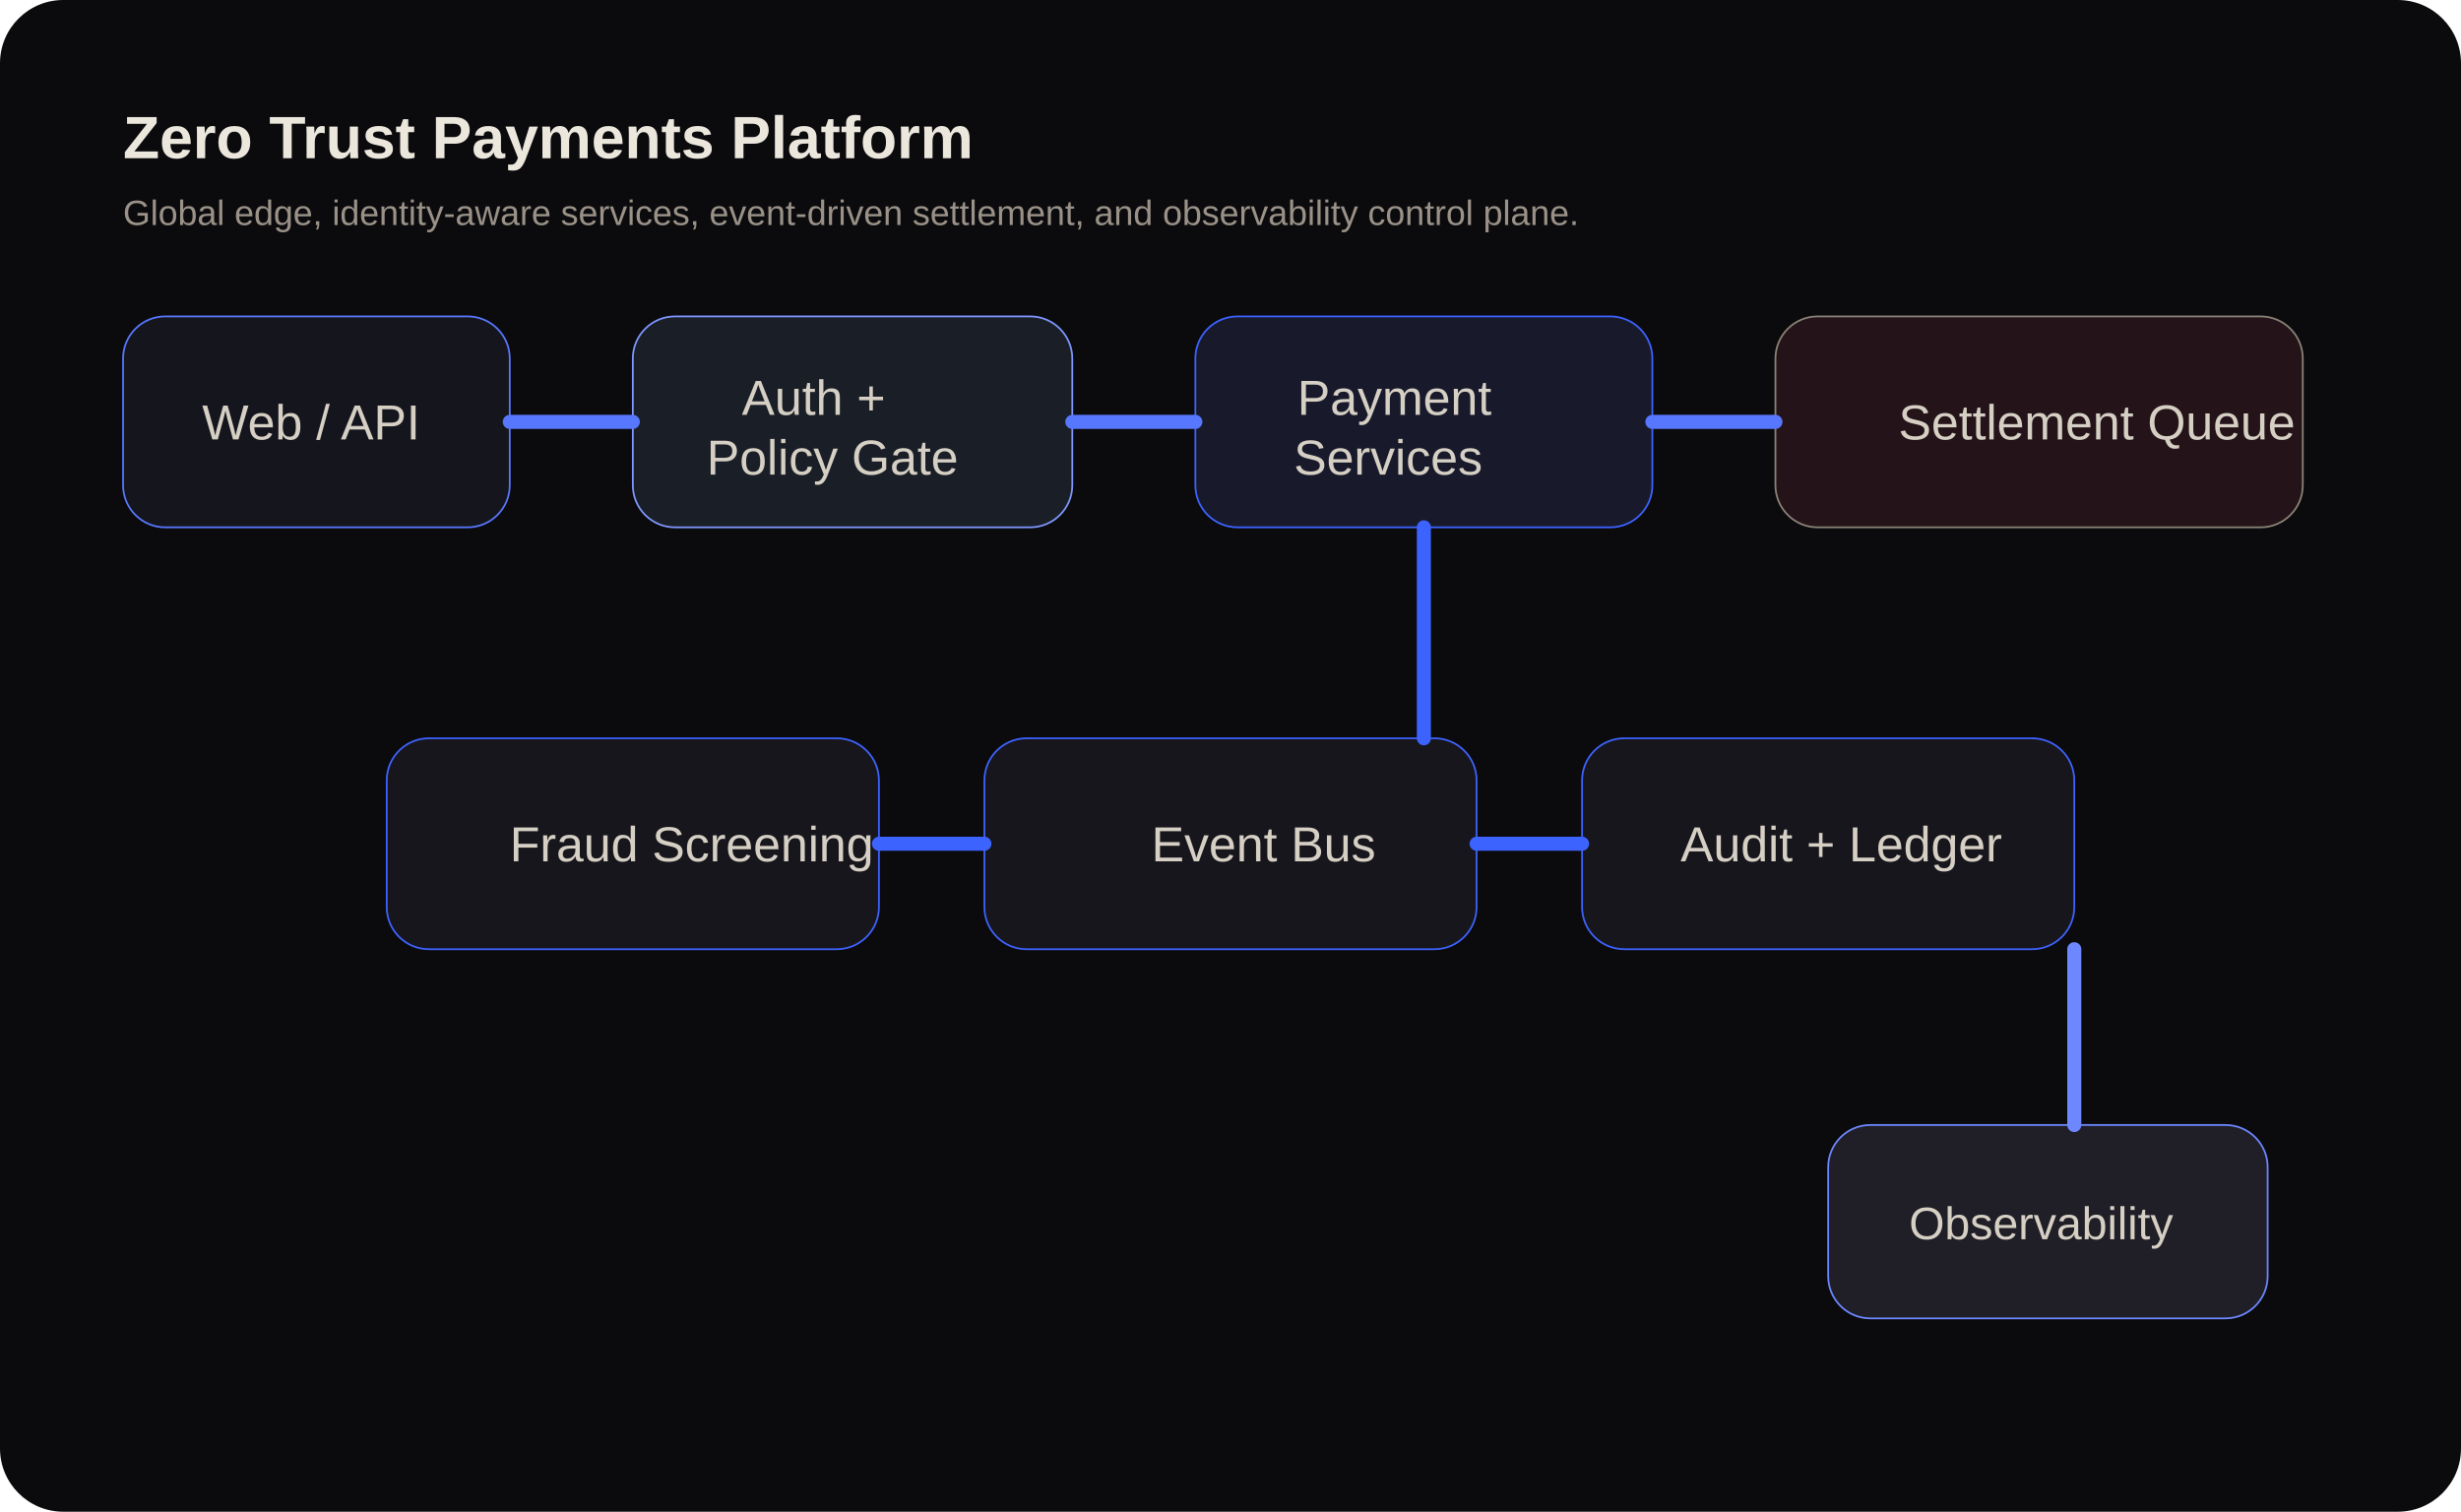
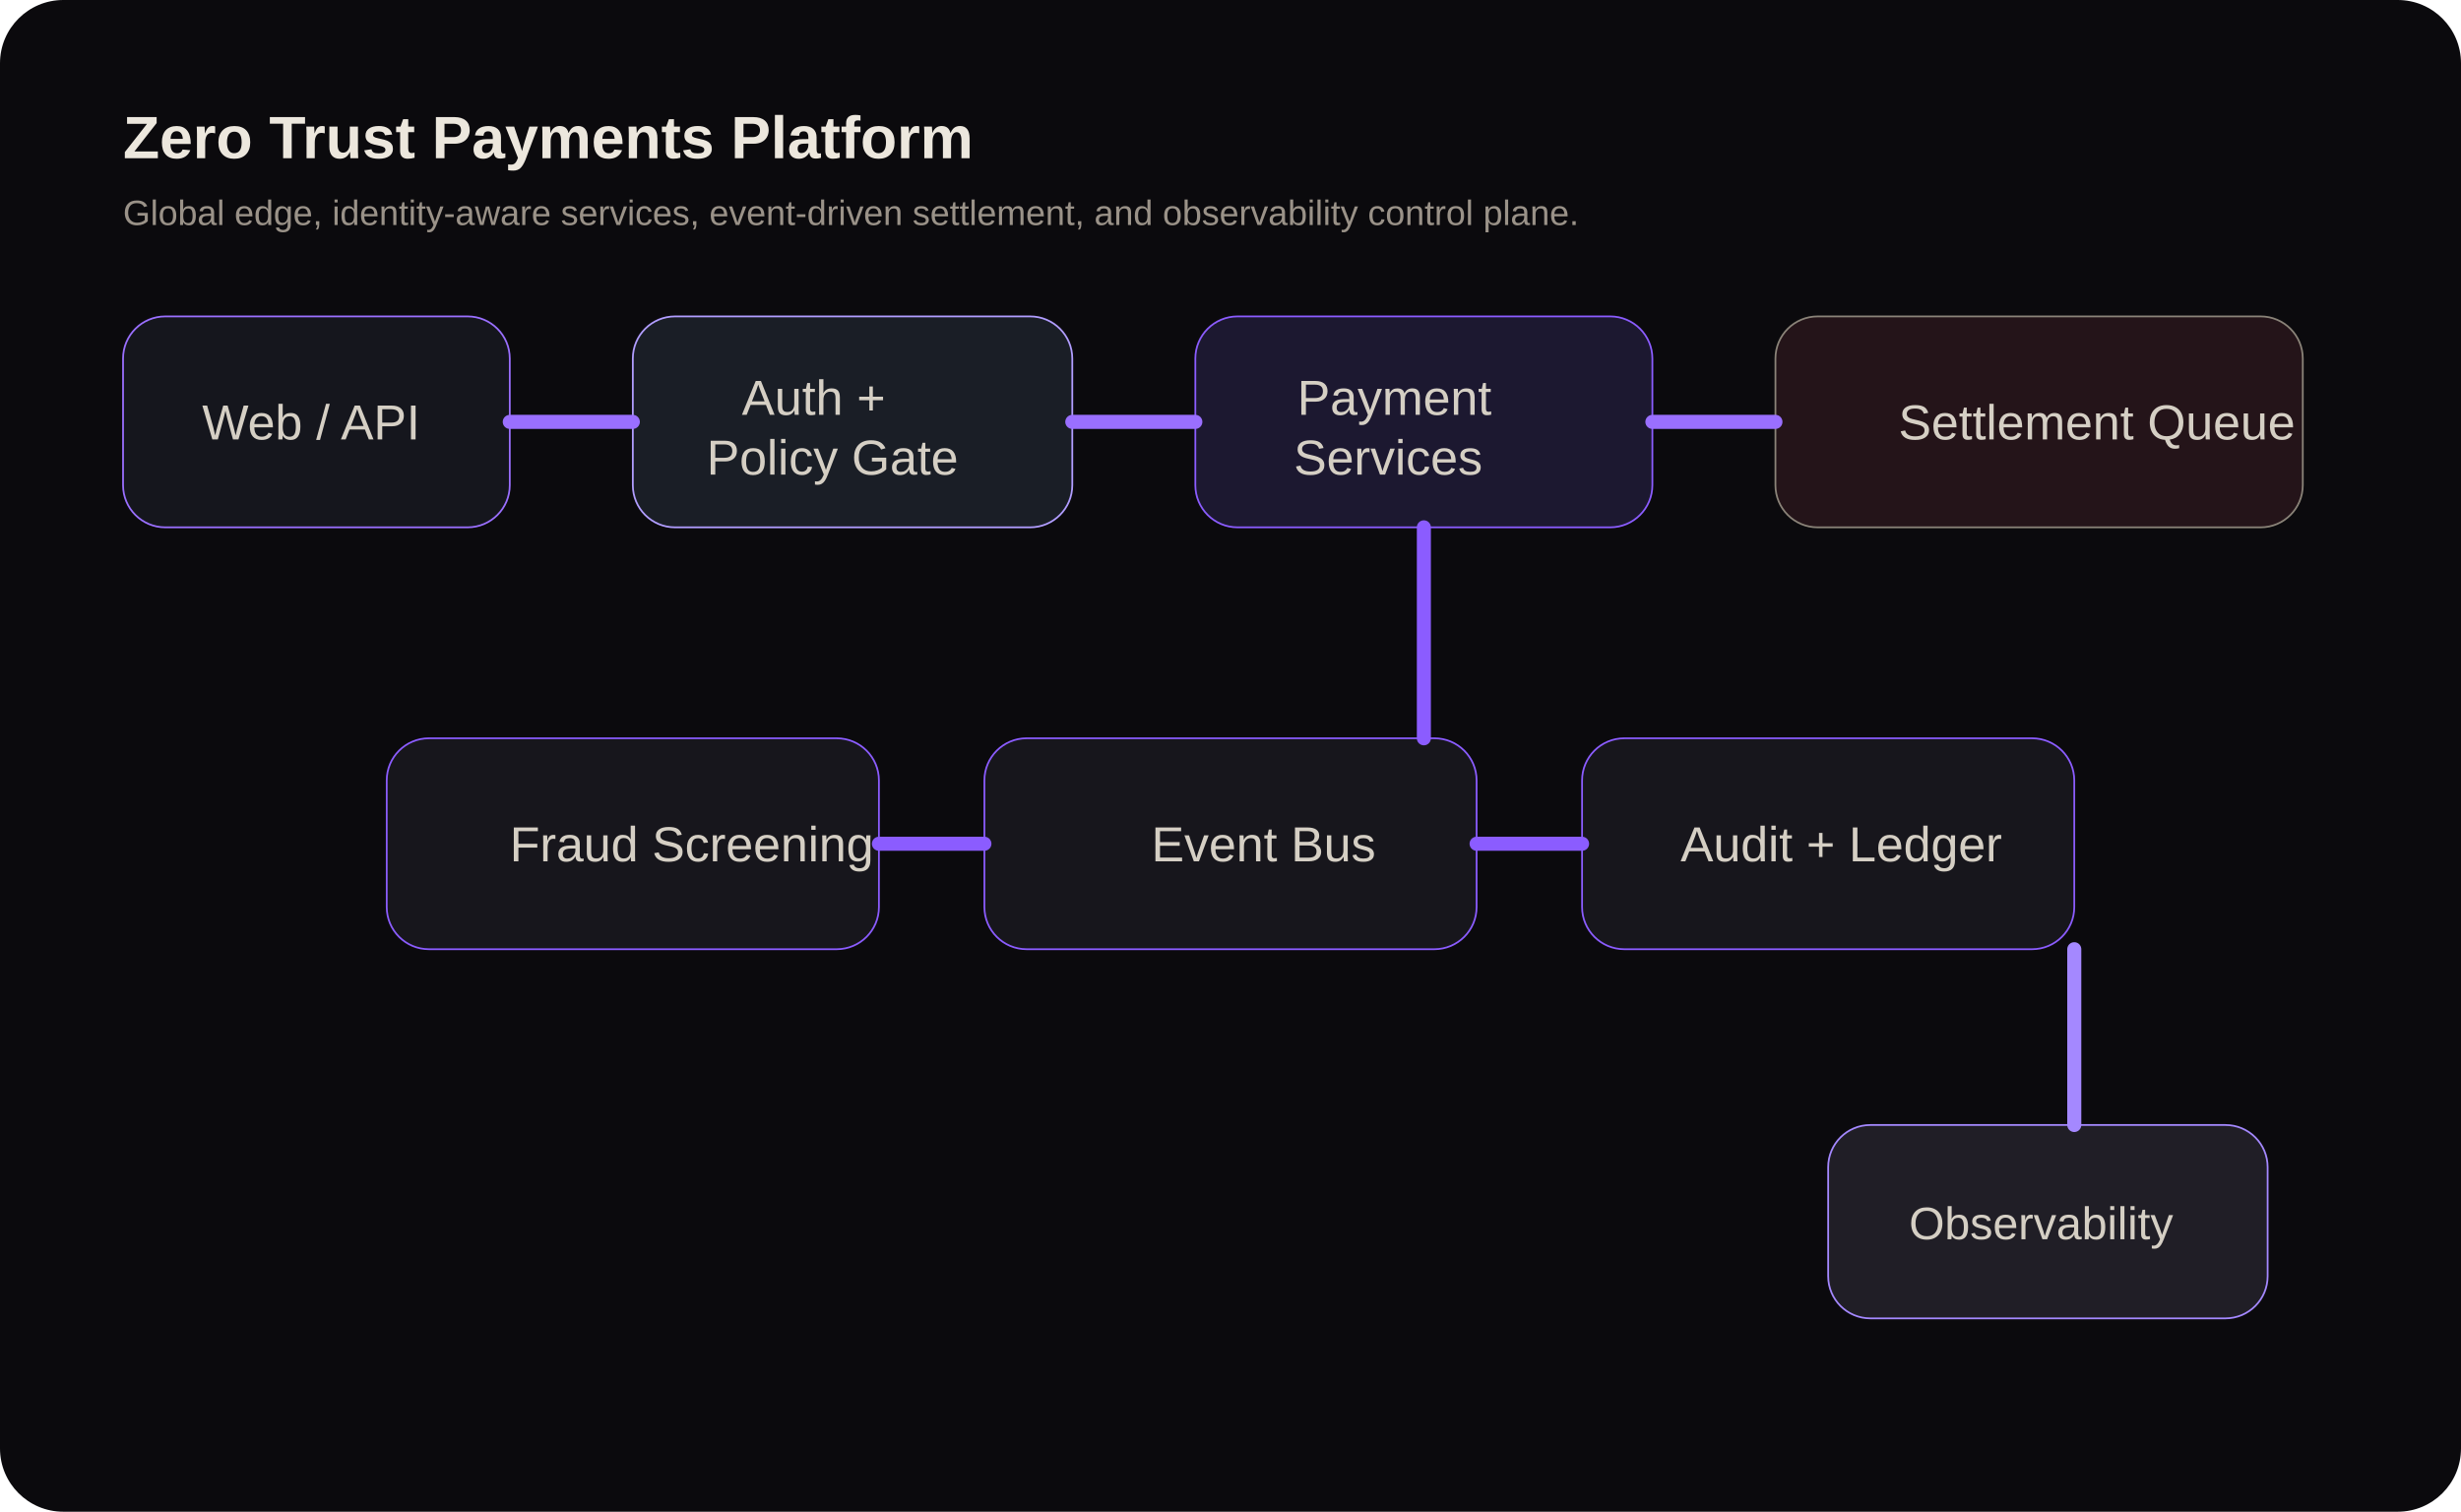
<svg xmlns="http://www.w3.org/2000/svg" width="1400" height="860" viewBox="0 0 1400 860" fill="none">
  <rect width="1400" height="860" rx="36" fill="#0b0a0d" />
  <text x="70" y="90" fill="#ece7dd" font-family="Arial, sans-serif" font-size="34" font-weight="700">Zero Trust Payments Platform</text>
  <text x="70" y="128" fill="#9a9288" font-family="Arial, sans-serif" font-size="20">Global edge, identity-aware services, event-driven settlement, and observability control plane.</text>
-   <rect x="70" y="180" width="220" height="120" rx="24" fill="#15161d" stroke="#5877ff" />
+   <rect x="70" y="180" width="220" height="120" rx="24" fill="#15161d" stroke="#9a6fff" />
  <text x="115" y="250" fill="#d5cfc4" font-family="Arial, sans-serif" font-size="28">Web / API</text>
-   <rect x="360" y="180" width="250" height="120" rx="24" fill="#1a1e26" stroke="#7f97ff" />
+   <rect x="360" y="180" width="250" height="120" rx="24" fill="#1a1e26" stroke="#b19dff" />
  <text x="422" y="236" fill="#d5cfc4" font-family="Arial, sans-serif" font-size="28">Auth +</text>
  <text x="402" y="270" fill="#d5cfc4" font-family="Arial, sans-serif" font-size="28">Policy Gate</text>
-   <rect x="680" y="180" width="260" height="120" rx="24" fill="#181a2c" stroke="#3d63ff" />
+   <rect x="680" y="180" width="260" height="120" rx="24" fill="#1c1830" stroke="#8b5cff" />
  <text x="738" y="236" fill="#d5cfc4" font-family="Arial, sans-serif" font-size="28">Payment</text>
  <text x="736" y="270" fill="#d5cfc4" font-family="Arial, sans-serif" font-size="28">Services</text>
  <rect x="1010" y="180" width="300" height="120" rx="24" fill="#241419" stroke="#8a8378" />
  <text x="1080" y="250" fill="#d5cfc4" font-family="Arial, sans-serif" font-size="28">Settlement Queue</text>
-   <rect x="220" y="420" width="280" height="120" rx="24" fill="#17161c" stroke="#3d63ff" />
+   <rect x="220" y="420" width="280" height="120" rx="24" fill="#17161c" stroke="#8b5cff" />
  <text x="290" y="490" fill="#d5cfc4" font-family="Arial, sans-serif" font-size="28">Fraud Screening</text>
-   <rect x="560" y="420" width="280" height="120" rx="24" fill="#17161c" stroke="#3d63ff" />
+   <rect x="560" y="420" width="280" height="120" rx="24" fill="#17161c" stroke="#8b5cff" />
  <text x="655" y="490" fill="#d5cfc4" font-family="Arial, sans-serif" font-size="28">Event Bus</text>
-   <rect x="900" y="420" width="280" height="120" rx="24" fill="#17161c" stroke="#3d63ff" />
+   <rect x="900" y="420" width="280" height="120" rx="24" fill="#17161c" stroke="#8b5cff" />
  <text x="956" y="490" fill="#d5cfc4" font-family="Arial, sans-serif" font-size="28">Audit + Ledger</text>
-   <rect x="1040" y="640" width="250" height="110" rx="24" fill="#201e26" stroke="#6d88ff" />
+   <rect x="1040" y="640" width="250" height="110" rx="24" fill="#201e26" stroke="#a488ff" />
  <text x="1086" y="705" fill="#d5cfc4" font-family="Arial, sans-serif" font-size="26">Observability</text>
-   <path d="M290 240H360" stroke="#5877ff" stroke-width="8" stroke-linecap="round" />
-   <path d="M610 240H680" stroke="#5877ff" stroke-width="8" stroke-linecap="round" />
-   <path d="M940 240H1010" stroke="#5877ff" stroke-width="8" stroke-linecap="round" />
-   <path d="M810 300V420" stroke="#3d63ff" stroke-width="8" stroke-linecap="round" />
-   <path d="M500 480H560" stroke="#3d63ff" stroke-width="8" stroke-linecap="round" />
-   <path d="M840 480H900" stroke="#3d63ff" stroke-width="8" stroke-linecap="round" />
-   <path d="M1180 540V640" stroke="#6d88ff" stroke-width="8" stroke-linecap="round" />
+   <path d="M290 240H360" stroke="#9a6fff" stroke-width="8" stroke-linecap="round" />
+   <path d="M610 240H680" stroke="#9a6fff" stroke-width="8" stroke-linecap="round" />
+   <path d="M940 240H1010" stroke="#9a6fff" stroke-width="8" stroke-linecap="round" />
+   <path d="M810 300V420" stroke="#8b5cff" stroke-width="8" stroke-linecap="round" />
+   <path d="M500 480H560" stroke="#8b5cff" stroke-width="8" stroke-linecap="round" />
+   <path d="M840 480H900" stroke="#8b5cff" stroke-width="8" stroke-linecap="round" />
+   <path d="M1180 540V640" stroke="#a488ff" stroke-width="8" stroke-linecap="round" />
</svg>
